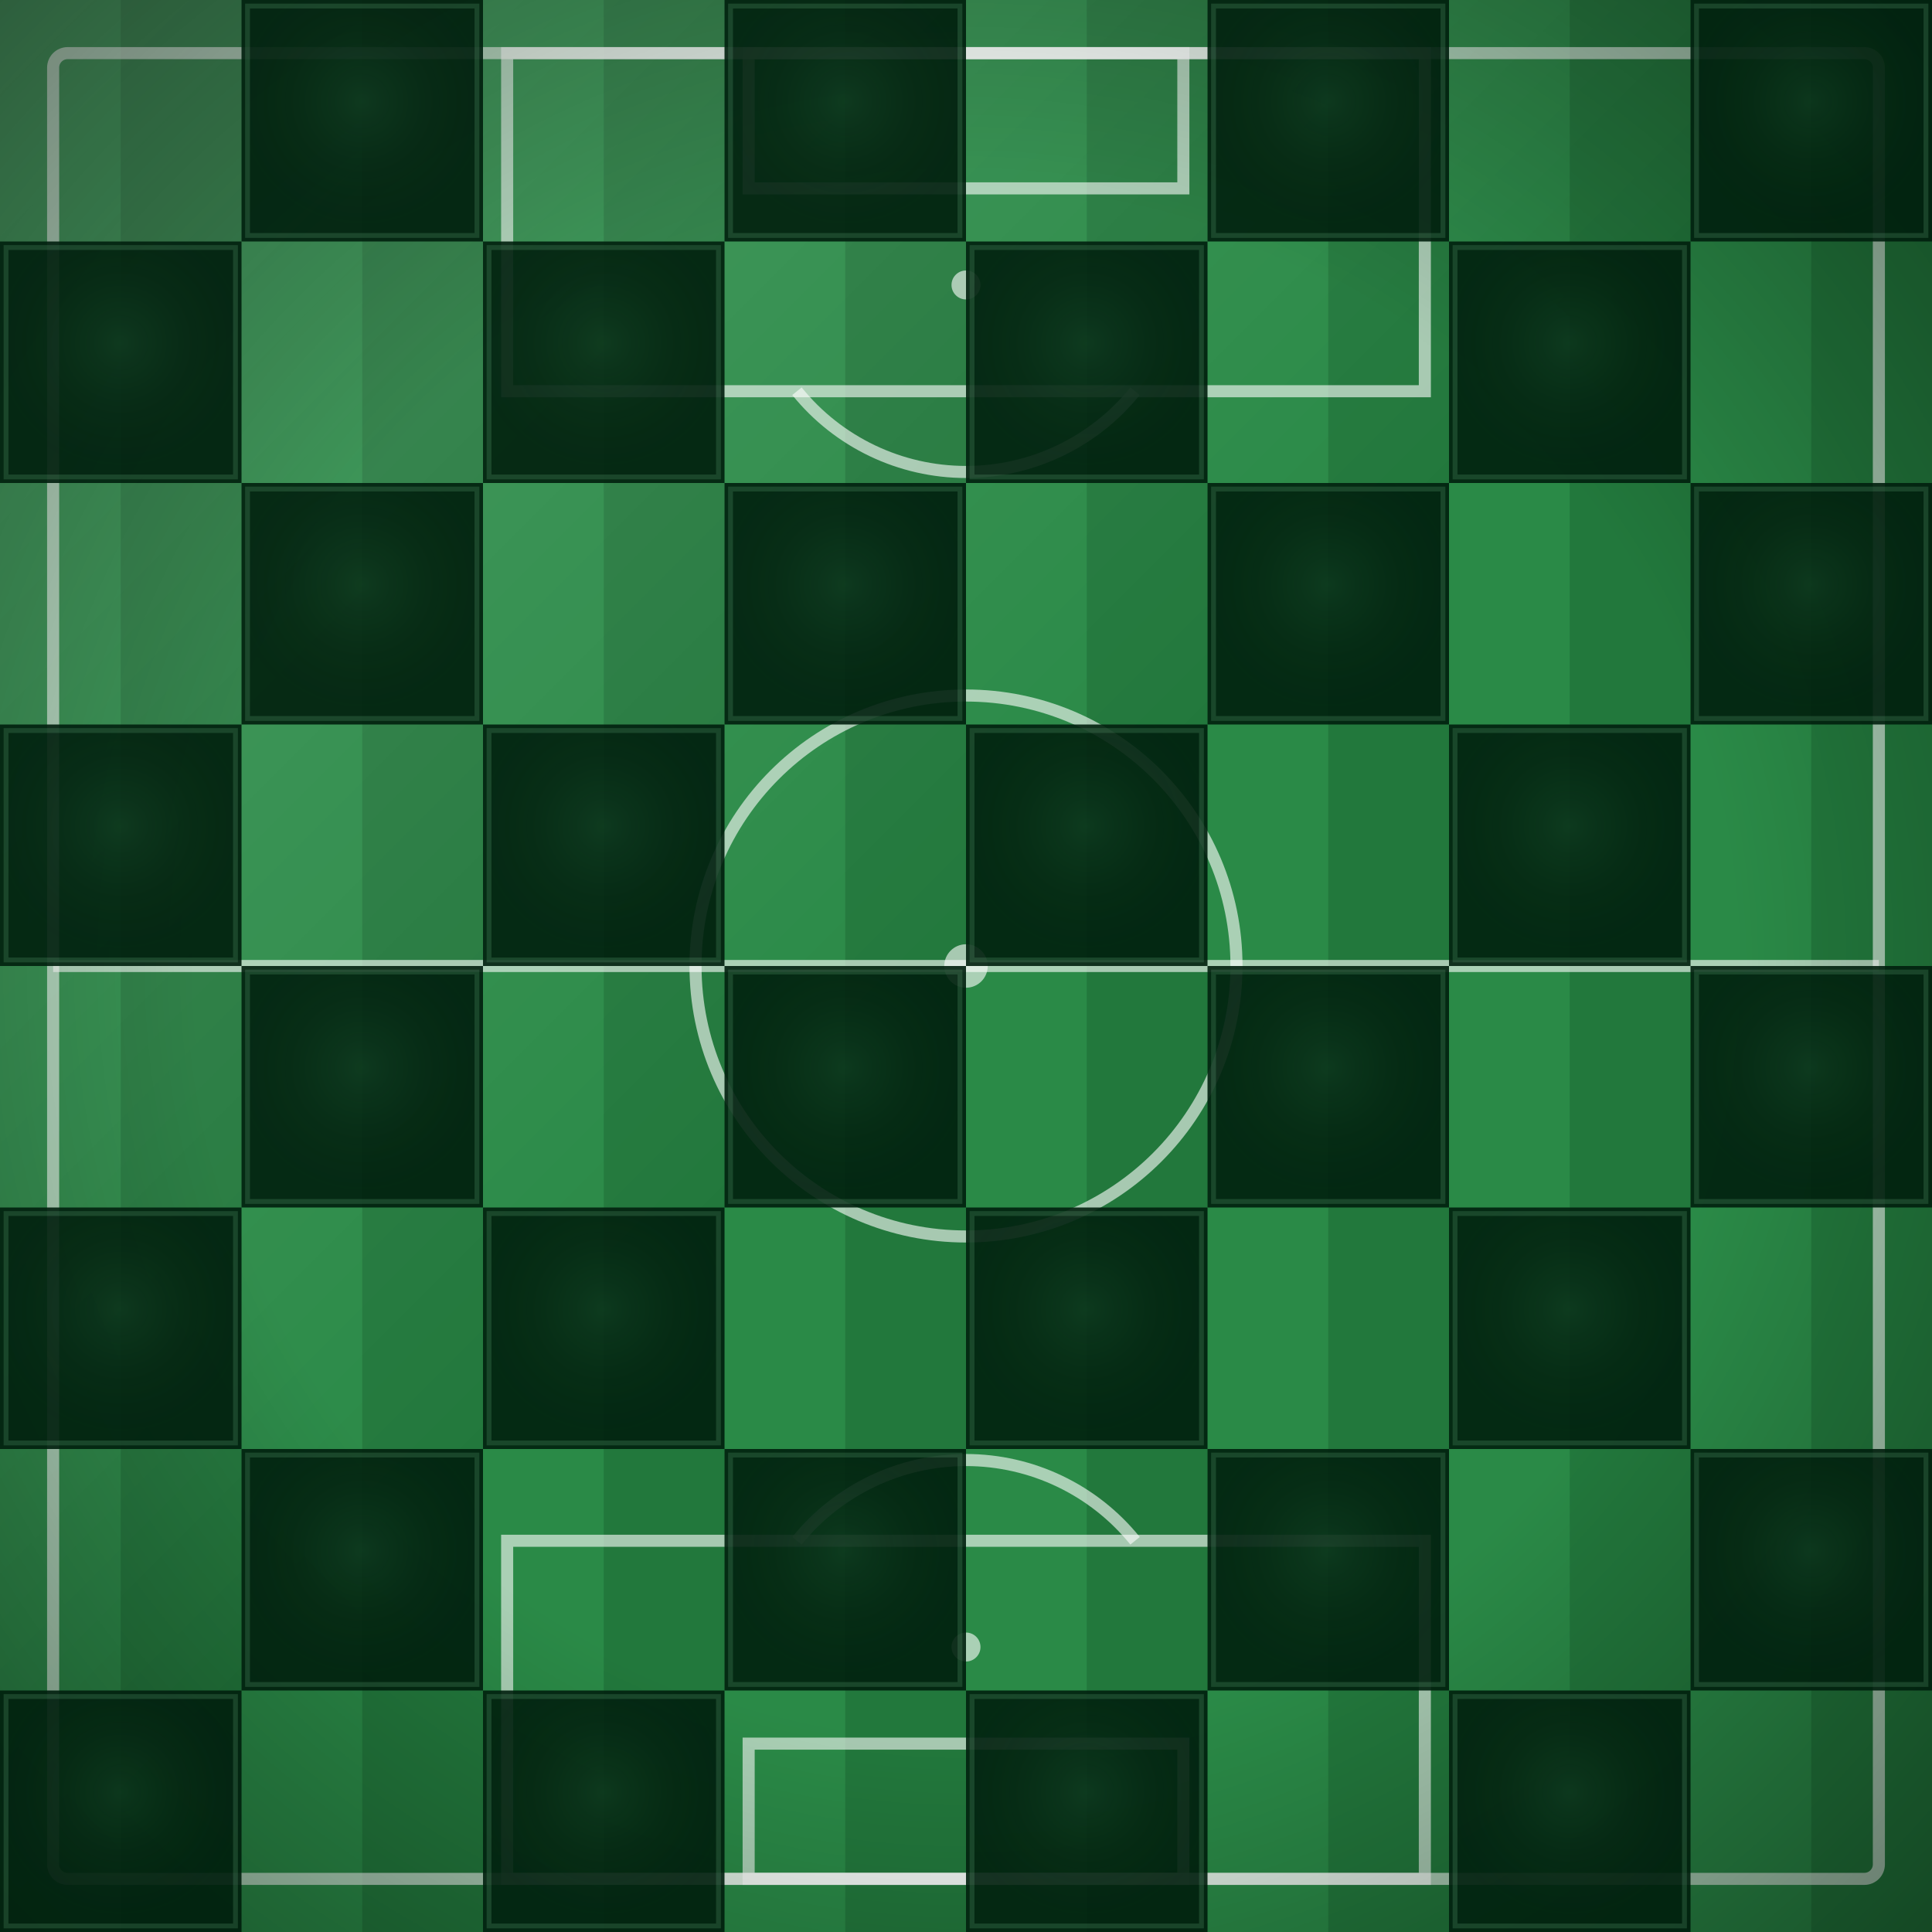
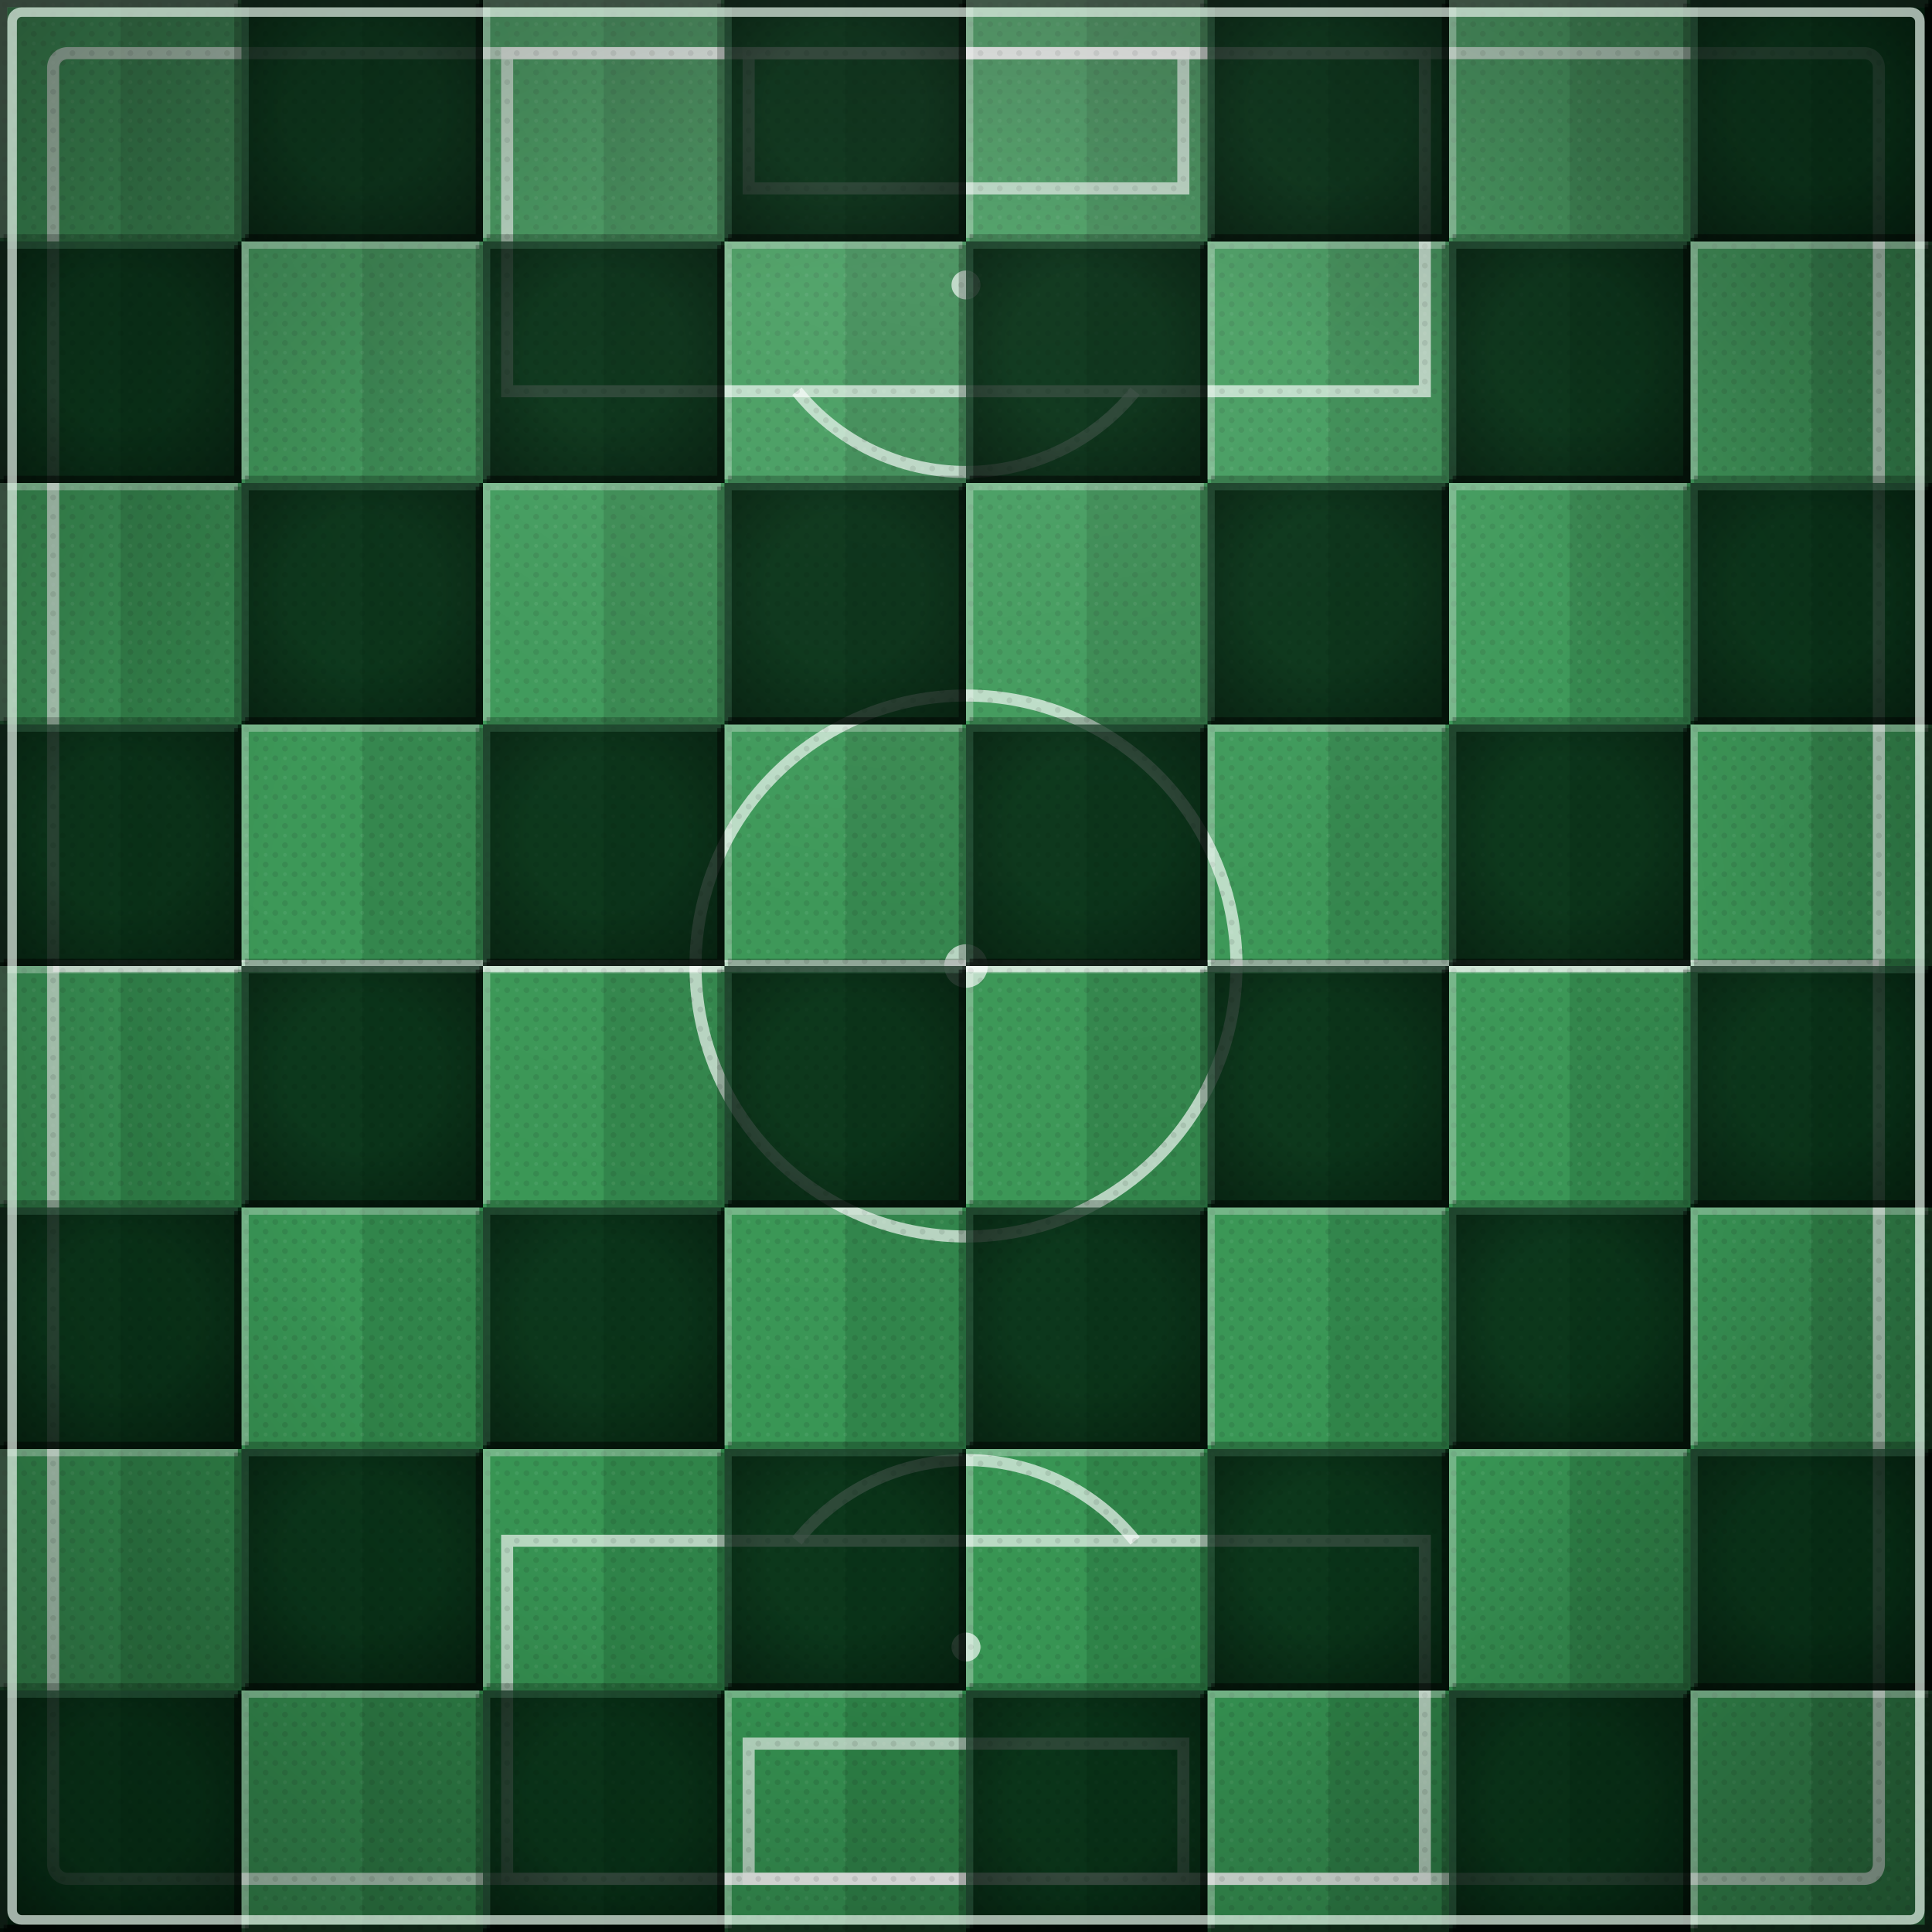
<svg xmlns="http://www.w3.org/2000/svg" viewBox="0 0 800 800">
-   <rect x="0" y="0" width="50.5" height="800" fill="#2A8A47" />
-   <rect x="50" y="0" width="50.5" height="800" fill="#22783C" />
-   <rect x="100" y="0" width="50.5" height="800" fill="#2A8A47" />
-   <rect x="150" y="0" width="50.5" height="800" fill="#22783C" />
-   <rect x="200" y="0" width="50.5" height="800" fill="#2A8A47" />
-   <rect x="250" y="0" width="50.5" height="800" fill="#22783C" />
-   <rect x="300" y="0" width="50.5" height="800" fill="#2A8A47" />
-   <rect x="350" y="0" width="50.5" height="800" fill="#22783C" />
-   <rect x="400" y="0" width="50.5" height="800" fill="#2A8A47" />
-   <rect x="450" y="0" width="50.5" height="800" fill="#22783C" />
-   <rect x="500" y="0" width="50.5" height="800" fill="#2A8A47" />
-   <rect x="550" y="0" width="50.5" height="800" fill="#22783C" />
-   <rect x="600" y="0" width="50.5" height="800" fill="#2A8A47" />
-   <rect x="650" y="0" width="50.5" height="800" fill="#22783C" />
-   <rect x="700" y="0" width="50.5" height="800" fill="#2A8A47" />
-   <rect x="750" y="0" width="50.5" height="800" fill="#22783C" />
-   <g fill="none" stroke="#FFFFFF" stroke-opacity="0.6" stroke-width="5">
+   <rect x="0" y="0" width="50.5" height="800" fill="#2C8F4A" />
+   <rect x="50" y="0" width="50.5" height="800" fill="#237C3E" />
+   <rect x="100" y="0" width="50.5" height="800" fill="#2C8F4A" />
+   <rect x="150" y="0" width="50.5" height="800" fill="#237C3E" />
+   <rect x="200" y="0" width="50.5" height="800" fill="#2C8F4A" />
+   <rect x="250" y="0" width="50.5" height="800" fill="#237C3E" />
+   <rect x="300" y="0" width="50.5" height="800" fill="#2C8F4A" />
+   <rect x="350" y="0" width="50.5" height="800" fill="#237C3E" />
+   <rect x="400" y="0" width="50.5" height="800" fill="#2C8F4A" />
+   <rect x="450" y="0" width="50.5" height="800" fill="#237C3E" />
+   <rect x="500" y="0" width="50.5" height="800" fill="#2C8F4A" />
+   <rect x="550" y="0" width="50.5" height="800" fill="#237C3E" />
+   <rect x="600" y="0" width="50.5" height="800" fill="#2C8F4A" />
+   <rect x="650" y="0" width="50.5" height="800" fill="#237C3E" />
+   <rect x="700" y="0" width="50.5" height="800" fill="#2C8F4A" />
+   <rect x="750" y="0" width="50.5" height="800" fill="#237C3E" />
+   <g fill="none" stroke="#FFFFFF" stroke-opacity="0.65" stroke-width="5">
    <rect x="22" y="22" width="756" height="756" rx="6" />
    <line x1="22" y1="400" x2="778" y2="400" />
    <circle cx="400" cy="400" r="112" />
    <rect x="210" y="22" width="380" height="140" />
    <rect x="310" y="22" width="180" height="56" />
    <rect x="210" y="638" width="380" height="140" />
    <rect x="310" y="722" width="180" height="56" />
    <path d="M330 162 A90 90 0 0 0 470 162" />
    <path d="M330 638 A90 90 0 0 1 470 638" />
  </g>
-   <g fill="#FFFFFF" fill-opacity="0.6">
+   <g fill="#FFFFFF" fill-opacity="0.65">
    <circle cx="400" cy="400" r="9" />
    <circle cx="400" cy="118" r="6" />
    <circle cx="400" cy="682" r="6" />
  </g>
  <defs>
+     <pattern id="malha" width="8" height="8" patternUnits="userSpaceOnUse">
+       <circle cx="2" cy="2" r="1.2" fill="#000" fill-opacity="0.1" />
+       <circle cx="6" cy="6" r="1.2" fill="#000" fill-opacity="0.1" />
+       <circle cx="6" cy="2" r=".8" fill="#fff" fill-opacity="0.06" />
+     </pattern>
+     <radialGradient id="refletor" cx=".5" cy="-.05" r=".95">
+       <stop offset="0" stop-color="#fff" stop-opacity=".22" />
+       <stop offset=".55" stop-color="#fff" stop-opacity=".04" />
+       <stop offset="1" stop-color="#fff" stop-opacity="0" />
+     </radialGradient>
    <radialGradient id="vin" cx=".5" cy=".5" r=".72">
-       <stop offset=".55" stop-color="#000" stop-opacity="0" />
-       <stop offset="1" stop-color="#000" stop-opacity="0.42" />
+       <stop offset=".5" stop-color="#000" stop-opacity="0" />
+       <stop offset="1" stop-color="#000" stop-opacity="0.5" />
    </radialGradient>
-     <linearGradient id="luz" x1="0" y1="0" x2="1" y2="1">
-       <stop offset="0" stop-color="#fff" stop-opacity=".16" />
-       <stop offset=".5" stop-color="#fff" stop-opacity="0" />
-     </linearGradient>
  </defs>
-   <rect width="800" height="800" fill="url(#luz)" />
+   <rect width="800" height="800" fill="url(#malha)" />
+   <rect width="800" height="800" fill="url(#refletor)" />
  <rect width="800" height="800" fill="url(#vin)" />
  <defs>
-     <radialGradient id="casaLuz" cx=".5" cy=".42" r=".6">
-       <stop offset="0" stop-color="rgba(120,255,160,.08)" />
-       <stop offset="1" stop-color="rgba(0,0,0,0)" />
+     <radialGradient id="poco" cx=".5" cy=".45" r=".7">
+       <stop offset=".45" stop-color="#000" stop-opacity="0" />
+       <stop offset="1" stop-color="#000" stop-opacity=".35" />
    </radialGradient>
  </defs>
-   <rect x="100" y="0" width="100" height="100" fill="rgba(0,32,14,.9)" />
-   <rect x="100" y="0" width="100" height="100" fill="url(#casaLuz)" />
-   <rect x="102.5" y="2.5" width="95" height="95" fill="none" stroke="rgba(160,255,190,.14)" stroke-width="2" />
-   <rect x="300" y="0" width="100" height="100" fill="rgba(0,32,14,.9)" />
-   <rect x="300" y="0" width="100" height="100" fill="url(#casaLuz)" />
-   <rect x="302.5" y="2.5" width="95" height="95" fill="none" stroke="rgba(160,255,190,.14)" stroke-width="2" />
-   <rect x="500" y="0" width="100" height="100" fill="rgba(0,32,14,.9)" />
-   <rect x="500" y="0" width="100" height="100" fill="url(#casaLuz)" />
-   <rect x="502.5" y="2.5" width="95" height="95" fill="none" stroke="rgba(160,255,190,.14)" stroke-width="2" />
-   <rect x="700" y="0" width="100" height="100" fill="rgba(0,32,14,.9)" />
-   <rect x="700" y="0" width="100" height="100" fill="url(#casaLuz)" />
-   <rect x="702.5" y="2.5" width="95" height="95" fill="none" stroke="rgba(160,255,190,.14)" stroke-width="2" />
-   <rect x="0" y="100" width="100" height="100" fill="rgba(0,32,14,.9)" />
-   <rect x="0" y="100" width="100" height="100" fill="url(#casaLuz)" />
-   <rect x="2.5" y="102.5" width="95" height="95" fill="none" stroke="rgba(160,255,190,.14)" stroke-width="2" />
-   <rect x="200" y="100" width="100" height="100" fill="rgba(0,32,14,.9)" />
-   <rect x="200" y="100" width="100" height="100" fill="url(#casaLuz)" />
-   <rect x="202.5" y="102.5" width="95" height="95" fill="none" stroke="rgba(160,255,190,.14)" stroke-width="2" />
-   <rect x="400" y="100" width="100" height="100" fill="rgba(0,32,14,.9)" />
-   <rect x="400" y="100" width="100" height="100" fill="url(#casaLuz)" />
-   <rect x="402.5" y="102.5" width="95" height="95" fill="none" stroke="rgba(160,255,190,.14)" stroke-width="2" />
-   <rect x="600" y="100" width="100" height="100" fill="rgba(0,32,14,.9)" />
-   <rect x="600" y="100" width="100" height="100" fill="url(#casaLuz)" />
-   <rect x="602.5" y="102.5" width="95" height="95" fill="none" stroke="rgba(160,255,190,.14)" stroke-width="2" />
-   <rect x="100" y="200" width="100" height="100" fill="rgba(0,32,14,.9)" />
-   <rect x="100" y="200" width="100" height="100" fill="url(#casaLuz)" />
-   <rect x="102.5" y="202.5" width="95" height="95" fill="none" stroke="rgba(160,255,190,.14)" stroke-width="2" />
-   <rect x="300" y="200" width="100" height="100" fill="rgba(0,32,14,.9)" />
-   <rect x="300" y="200" width="100" height="100" fill="url(#casaLuz)" />
-   <rect x="302.5" y="202.5" width="95" height="95" fill="none" stroke="rgba(160,255,190,.14)" stroke-width="2" />
-   <rect x="500" y="200" width="100" height="100" fill="rgba(0,32,14,.9)" />
-   <rect x="500" y="200" width="100" height="100" fill="url(#casaLuz)" />
-   <rect x="502.5" y="202.5" width="95" height="95" fill="none" stroke="rgba(160,255,190,.14)" stroke-width="2" />
-   <rect x="700" y="200" width="100" height="100" fill="rgba(0,32,14,.9)" />
-   <rect x="700" y="200" width="100" height="100" fill="url(#casaLuz)" />
-   <rect x="702.5" y="202.5" width="95" height="95" fill="none" stroke="rgba(160,255,190,.14)" stroke-width="2" />
-   <rect x="0" y="300" width="100" height="100" fill="rgba(0,32,14,.9)" />
-   <rect x="0" y="300" width="100" height="100" fill="url(#casaLuz)" />
-   <rect x="2.5" y="302.5" width="95" height="95" fill="none" stroke="rgba(160,255,190,.14)" stroke-width="2" />
-   <rect x="200" y="300" width="100" height="100" fill="rgba(0,32,14,.9)" />
-   <rect x="200" y="300" width="100" height="100" fill="url(#casaLuz)" />
-   <rect x="202.5" y="302.5" width="95" height="95" fill="none" stroke="rgba(160,255,190,.14)" stroke-width="2" />
-   <rect x="400" y="300" width="100" height="100" fill="rgba(0,32,14,.9)" />
-   <rect x="400" y="300" width="100" height="100" fill="url(#casaLuz)" />
-   <rect x="402.5" y="302.5" width="95" height="95" fill="none" stroke="rgba(160,255,190,.14)" stroke-width="2" />
-   <rect x="600" y="300" width="100" height="100" fill="rgba(0,32,14,.9)" />
-   <rect x="600" y="300" width="100" height="100" fill="url(#casaLuz)" />
-   <rect x="602.5" y="302.5" width="95" height="95" fill="none" stroke="rgba(160,255,190,.14)" stroke-width="2" />
-   <rect x="100" y="400" width="100" height="100" fill="rgba(0,32,14,.9)" />
-   <rect x="100" y="400" width="100" height="100" fill="url(#casaLuz)" />
-   <rect x="102.5" y="402.5" width="95" height="95" fill="none" stroke="rgba(160,255,190,.14)" stroke-width="2" />
-   <rect x="300" y="400" width="100" height="100" fill="rgba(0,32,14,.9)" />
-   <rect x="300" y="400" width="100" height="100" fill="url(#casaLuz)" />
-   <rect x="302.5" y="402.5" width="95" height="95" fill="none" stroke="rgba(160,255,190,.14)" stroke-width="2" />
-   <rect x="500" y="400" width="100" height="100" fill="rgba(0,32,14,.9)" />
-   <rect x="500" y="400" width="100" height="100" fill="url(#casaLuz)" />
-   <rect x="502.5" y="402.5" width="95" height="95" fill="none" stroke="rgba(160,255,190,.14)" stroke-width="2" />
-   <rect x="700" y="400" width="100" height="100" fill="rgba(0,32,14,.9)" />
-   <rect x="700" y="400" width="100" height="100" fill="url(#casaLuz)" />
-   <rect x="702.5" y="402.5" width="95" height="95" fill="none" stroke="rgba(160,255,190,.14)" stroke-width="2" />
-   <rect x="0" y="500" width="100" height="100" fill="rgba(0,32,14,.9)" />
-   <rect x="0" y="500" width="100" height="100" fill="url(#casaLuz)" />
-   <rect x="2.5" y="502.5" width="95" height="95" fill="none" stroke="rgba(160,255,190,.14)" stroke-width="2" />
-   <rect x="200" y="500" width="100" height="100" fill="rgba(0,32,14,.9)" />
-   <rect x="200" y="500" width="100" height="100" fill="url(#casaLuz)" />
-   <rect x="202.5" y="502.5" width="95" height="95" fill="none" stroke="rgba(160,255,190,.14)" stroke-width="2" />
-   <rect x="400" y="500" width="100" height="100" fill="rgba(0,32,14,.9)" />
-   <rect x="400" y="500" width="100" height="100" fill="url(#casaLuz)" />
-   <rect x="402.5" y="502.5" width="95" height="95" fill="none" stroke="rgba(160,255,190,.14)" stroke-width="2" />
-   <rect x="600" y="500" width="100" height="100" fill="rgba(0,32,14,.9)" />
-   <rect x="600" y="500" width="100" height="100" fill="url(#casaLuz)" />
-   <rect x="602.5" y="502.5" width="95" height="95" fill="none" stroke="rgba(160,255,190,.14)" stroke-width="2" />
-   <rect x="100" y="600" width="100" height="100" fill="rgba(0,32,14,.9)" />
-   <rect x="100" y="600" width="100" height="100" fill="url(#casaLuz)" />
-   <rect x="102.5" y="602.5" width="95" height="95" fill="none" stroke="rgba(160,255,190,.14)" stroke-width="2" />
-   <rect x="300" y="600" width="100" height="100" fill="rgba(0,32,14,.9)" />
-   <rect x="300" y="600" width="100" height="100" fill="url(#casaLuz)" />
-   <rect x="302.5" y="602.5" width="95" height="95" fill="none" stroke="rgba(160,255,190,.14)" stroke-width="2" />
-   <rect x="500" y="600" width="100" height="100" fill="rgba(0,32,14,.9)" />
-   <rect x="500" y="600" width="100" height="100" fill="url(#casaLuz)" />
-   <rect x="502.5" y="602.5" width="95" height="95" fill="none" stroke="rgba(160,255,190,.14)" stroke-width="2" />
-   <rect x="700" y="600" width="100" height="100" fill="rgba(0,32,14,.9)" />
-   <rect x="700" y="600" width="100" height="100" fill="url(#casaLuz)" />
-   <rect x="702.5" y="602.5" width="95" height="95" fill="none" stroke="rgba(160,255,190,.14)" stroke-width="2" />
-   <rect x="0" y="700" width="100" height="100" fill="rgba(0,32,14,.9)" />
-   <rect x="0" y="700" width="100" height="100" fill="url(#casaLuz)" />
-   <rect x="2.5" y="702.5" width="95" height="95" fill="none" stroke="rgba(160,255,190,.14)" stroke-width="2" />
-   <rect x="200" y="700" width="100" height="100" fill="rgba(0,32,14,.9)" />
-   <rect x="200" y="700" width="100" height="100" fill="url(#casaLuz)" />
-   <rect x="202.5" y="702.5" width="95" height="95" fill="none" stroke="rgba(160,255,190,.14)" stroke-width="2" />
-   <rect x="400" y="700" width="100" height="100" fill="rgba(0,32,14,.9)" />
-   <rect x="400" y="700" width="100" height="100" fill="url(#casaLuz)" />
-   <rect x="402.5" y="702.5" width="95" height="95" fill="none" stroke="rgba(160,255,190,.14)" stroke-width="2" />
-   <rect x="600" y="700" width="100" height="100" fill="rgba(0,32,14,.9)" />
-   <rect x="600" y="700" width="100" height="100" fill="url(#casaLuz)" />
-   <rect x="602.5" y="702.5" width="95" height="95" fill="none" stroke="rgba(160,255,190,.14)" stroke-width="2" />
+   <rect x="0" y="0" width="100" height="100" fill="rgba(255,255,255,.05)" />
+   <path d="M1.5 98.5V1.5H98.5" fill="none" stroke="rgba(255,255,255,.3)" stroke-width="3" />
+   <path d="M1.5 98.5H98.5V1.5" fill="none" stroke="rgba(0,0,0,0.22)" stroke-width="3" />
+   <rect x="100" y="0" width="100" height="100" fill="rgba(0,26,11,.75)" />
+   <rect x="100" y="0" width="100" height="100" fill="url(#poco)" />
+   <path d="M101.5 98.5V1.5H198.5" fill="none" stroke="rgba(170,255,200,.14)" stroke-width="3" />
+   <path d="M101.5 98.5H198.5V1.5" fill="none" stroke="rgba(0,0,0,0.45)" stroke-width="3" />
+   <rect x="200" y="0" width="100" height="100" fill="rgba(255,255,255,.05)" />
+   <path d="M201.5 98.5V1.5H298.5" fill="none" stroke="rgba(255,255,255,.3)" stroke-width="3" />
+   <path d="M201.5 98.5H298.5V1.5" fill="none" stroke="rgba(0,0,0,0.22)" stroke-width="3" />
+   <rect x="300" y="0" width="100" height="100" fill="rgba(0,26,11,.75)" />
+   <rect x="300" y="0" width="100" height="100" fill="url(#poco)" />
+   <path d="M301.5 98.5V1.5H398.5" fill="none" stroke="rgba(170,255,200,.14)" stroke-width="3" />
+   <path d="M301.5 98.5H398.5V1.5" fill="none" stroke="rgba(0,0,0,0.45)" stroke-width="3" />
+   <rect x="400" y="0" width="100" height="100" fill="rgba(255,255,255,.05)" />
+   <path d="M401.5 98.5V1.5H498.5" fill="none" stroke="rgba(255,255,255,.3)" stroke-width="3" />
+   <path d="M401.5 98.5H498.5V1.5" fill="none" stroke="rgba(0,0,0,0.22)" stroke-width="3" />
+   <rect x="500" y="0" width="100" height="100" fill="rgba(0,26,11,.75)" />
+   <rect x="500" y="0" width="100" height="100" fill="url(#poco)" />
+   <path d="M501.5 98.5V1.5H598.5" fill="none" stroke="rgba(170,255,200,.14)" stroke-width="3" />
+   <path d="M501.5 98.5H598.5V1.5" fill="none" stroke="rgba(0,0,0,0.45)" stroke-width="3" />
+   <rect x="600" y="0" width="100" height="100" fill="rgba(255,255,255,.05)" />
+   <path d="M601.5 98.5V1.5H698.5" fill="none" stroke="rgba(255,255,255,.3)" stroke-width="3" />
+   <path d="M601.5 98.5H698.5V1.5" fill="none" stroke="rgba(0,0,0,0.22)" stroke-width="3" />
+   <rect x="700" y="0" width="100" height="100" fill="rgba(0,26,11,.75)" />
+   <rect x="700" y="0" width="100" height="100" fill="url(#poco)" />
+   <path d="M701.5 98.5V1.5H798.5" fill="none" stroke="rgba(170,255,200,.14)" stroke-width="3" />
+   <path d="M701.5 98.5H798.5V1.5" fill="none" stroke="rgba(0,0,0,0.45)" stroke-width="3" />
+   <rect x="0" y="100" width="100" height="100" fill="rgba(0,26,11,.75)" />
+   <rect x="0" y="100" width="100" height="100" fill="url(#poco)" />
+   <path d="M1.5 198.5V101.5H98.5" fill="none" stroke="rgba(170,255,200,.14)" stroke-width="3" />
+   <path d="M1.5 198.5H98.5V101.5" fill="none" stroke="rgba(0,0,0,0.45)" stroke-width="3" />
+   <rect x="100" y="100" width="100" height="100" fill="rgba(255,255,255,.05)" />
+   <path d="M101.5 198.5V101.5H198.5" fill="none" stroke="rgba(255,255,255,.3)" stroke-width="3" />
+   <path d="M101.5 198.5H198.5V101.5" fill="none" stroke="rgba(0,0,0,0.22)" stroke-width="3" />
+   <rect x="200" y="100" width="100" height="100" fill="rgba(0,26,11,.75)" />
+   <rect x="200" y="100" width="100" height="100" fill="url(#poco)" />
+   <path d="M201.5 198.5V101.5H298.5" fill="none" stroke="rgba(170,255,200,.14)" stroke-width="3" />
+   <path d="M201.5 198.5H298.5V101.5" fill="none" stroke="rgba(0,0,0,0.45)" stroke-width="3" />
+   <rect x="300" y="100" width="100" height="100" fill="rgba(255,255,255,.05)" />
+   <path d="M301.5 198.5V101.5H398.5" fill="none" stroke="rgba(255,255,255,.3)" stroke-width="3" />
+   <path d="M301.5 198.5H398.5V101.5" fill="none" stroke="rgba(0,0,0,0.22)" stroke-width="3" />
+   <rect x="400" y="100" width="100" height="100" fill="rgba(0,26,11,.75)" />
+   <rect x="400" y="100" width="100" height="100" fill="url(#poco)" />
+   <path d="M401.5 198.5V101.5H498.5" fill="none" stroke="rgba(170,255,200,.14)" stroke-width="3" />
+   <path d="M401.5 198.5H498.5V101.5" fill="none" stroke="rgba(0,0,0,0.45)" stroke-width="3" />
+   <rect x="500" y="100" width="100" height="100" fill="rgba(255,255,255,.05)" />
+   <path d="M501.5 198.5V101.5H598.5" fill="none" stroke="rgba(255,255,255,.3)" stroke-width="3" />
+   <path d="M501.5 198.5H598.5V101.5" fill="none" stroke="rgba(0,0,0,0.22)" stroke-width="3" />
+   <rect x="600" y="100" width="100" height="100" fill="rgba(0,26,11,.75)" />
+   <rect x="600" y="100" width="100" height="100" fill="url(#poco)" />
+   <path d="M601.5 198.5V101.5H698.5" fill="none" stroke="rgba(170,255,200,.14)" stroke-width="3" />
+   <path d="M601.5 198.5H698.5V101.5" fill="none" stroke="rgba(0,0,0,0.45)" stroke-width="3" />
+   <rect x="700" y="100" width="100" height="100" fill="rgba(255,255,255,.05)" />
+   <path d="M701.5 198.5V101.5H798.5" fill="none" stroke="rgba(255,255,255,.3)" stroke-width="3" />
+   <path d="M701.5 198.5H798.5V101.5" fill="none" stroke="rgba(0,0,0,0.22)" stroke-width="3" />
+   <rect x="0" y="200" width="100" height="100" fill="rgba(255,255,255,.05)" />
+   <path d="M1.5 298.5V201.5H98.5" fill="none" stroke="rgba(255,255,255,.3)" stroke-width="3" />
+   <path d="M1.5 298.5H98.5V201.5" fill="none" stroke="rgba(0,0,0,0.22)" stroke-width="3" />
+   <rect x="100" y="200" width="100" height="100" fill="rgba(0,26,11,.75)" />
+   <rect x="100" y="200" width="100" height="100" fill="url(#poco)" />
+   <path d="M101.5 298.5V201.5H198.5" fill="none" stroke="rgba(170,255,200,.14)" stroke-width="3" />
+   <path d="M101.5 298.5H198.5V201.5" fill="none" stroke="rgba(0,0,0,0.45)" stroke-width="3" />
+   <rect x="200" y="200" width="100" height="100" fill="rgba(255,255,255,.05)" />
+   <path d="M201.5 298.5V201.5H298.5" fill="none" stroke="rgba(255,255,255,.3)" stroke-width="3" />
+   <path d="M201.5 298.5H298.5V201.5" fill="none" stroke="rgba(0,0,0,0.22)" stroke-width="3" />
+   <rect x="300" y="200" width="100" height="100" fill="rgba(0,26,11,.75)" />
+   <rect x="300" y="200" width="100" height="100" fill="url(#poco)" />
+   <path d="M301.5 298.5V201.5H398.5" fill="none" stroke="rgba(170,255,200,.14)" stroke-width="3" />
+   <path d="M301.5 298.5H398.5V201.5" fill="none" stroke="rgba(0,0,0,0.45)" stroke-width="3" />
+   <rect x="400" y="200" width="100" height="100" fill="rgba(255,255,255,.05)" />
+   <path d="M401.5 298.5V201.5H498.5" fill="none" stroke="rgba(255,255,255,.3)" stroke-width="3" />
+   <path d="M401.5 298.5H498.5V201.5" fill="none" stroke="rgba(0,0,0,0.22)" stroke-width="3" />
+   <rect x="500" y="200" width="100" height="100" fill="rgba(0,26,11,.75)" />
+   <rect x="500" y="200" width="100" height="100" fill="url(#poco)" />
+   <path d="M501.5 298.5V201.5H598.5" fill="none" stroke="rgba(170,255,200,.14)" stroke-width="3" />
+   <path d="M501.5 298.5H598.5V201.5" fill="none" stroke="rgba(0,0,0,0.45)" stroke-width="3" />
+   <rect x="600" y="200" width="100" height="100" fill="rgba(255,255,255,.05)" />
+   <path d="M601.5 298.5V201.5H698.5" fill="none" stroke="rgba(255,255,255,.3)" stroke-width="3" />
+   <path d="M601.5 298.5H698.5V201.5" fill="none" stroke="rgba(0,0,0,0.22)" stroke-width="3" />
+   <rect x="700" y="200" width="100" height="100" fill="rgba(0,26,11,.75)" />
+   <rect x="700" y="200" width="100" height="100" fill="url(#poco)" />
+   <path d="M701.5 298.5V201.5H798.5" fill="none" stroke="rgba(170,255,200,.14)" stroke-width="3" />
+   <path d="M701.5 298.5H798.5V201.5" fill="none" stroke="rgba(0,0,0,0.45)" stroke-width="3" />
+   <rect x="0" y="300" width="100" height="100" fill="rgba(0,26,11,.75)" />
+   <rect x="0" y="300" width="100" height="100" fill="url(#poco)" />
+   <path d="M1.5 398.5V301.5H98.5" fill="none" stroke="rgba(170,255,200,.14)" stroke-width="3" />
+   <path d="M1.5 398.5H98.5V301.5" fill="none" stroke="rgba(0,0,0,0.45)" stroke-width="3" />
+   <rect x="100" y="300" width="100" height="100" fill="rgba(255,255,255,.05)" />
+   <path d="M101.5 398.5V301.5H198.5" fill="none" stroke="rgba(255,255,255,.3)" stroke-width="3" />
+   <path d="M101.5 398.5H198.5V301.5" fill="none" stroke="rgba(0,0,0,0.22)" stroke-width="3" />
+   <rect x="200" y="300" width="100" height="100" fill="rgba(0,26,11,.75)" />
+   <rect x="200" y="300" width="100" height="100" fill="url(#poco)" />
+   <path d="M201.5 398.5V301.5H298.5" fill="none" stroke="rgba(170,255,200,.14)" stroke-width="3" />
+   <path d="M201.5 398.5H298.5V301.5" fill="none" stroke="rgba(0,0,0,0.45)" stroke-width="3" />
+   <rect x="300" y="300" width="100" height="100" fill="rgba(255,255,255,.05)" />
+   <path d="M301.5 398.5V301.5H398.5" fill="none" stroke="rgba(255,255,255,.3)" stroke-width="3" />
+   <path d="M301.5 398.5H398.5V301.5" fill="none" stroke="rgba(0,0,0,0.22)" stroke-width="3" />
+   <rect x="400" y="300" width="100" height="100" fill="rgba(0,26,11,.75)" />
+   <rect x="400" y="300" width="100" height="100" fill="url(#poco)" />
+   <path d="M401.5 398.5V301.5H498.5" fill="none" stroke="rgba(170,255,200,.14)" stroke-width="3" />
+   <path d="M401.5 398.5H498.5V301.5" fill="none" stroke="rgba(0,0,0,0.45)" stroke-width="3" />
+   <rect x="500" y="300" width="100" height="100" fill="rgba(255,255,255,.05)" />
+   <path d="M501.5 398.5V301.5H598.5" fill="none" stroke="rgba(255,255,255,.3)" stroke-width="3" />
+   <path d="M501.5 398.5H598.5V301.5" fill="none" stroke="rgba(0,0,0,0.22)" stroke-width="3" />
+   <rect x="600" y="300" width="100" height="100" fill="rgba(0,26,11,.75)" />
+   <rect x="600" y="300" width="100" height="100" fill="url(#poco)" />
+   <path d="M601.5 398.5V301.5H698.5" fill="none" stroke="rgba(170,255,200,.14)" stroke-width="3" />
+   <path d="M601.5 398.5H698.5V301.5" fill="none" stroke="rgba(0,0,0,0.45)" stroke-width="3" />
+   <rect x="700" y="300" width="100" height="100" fill="rgba(255,255,255,.05)" />
+   <path d="M701.5 398.5V301.5H798.5" fill="none" stroke="rgba(255,255,255,.3)" stroke-width="3" />
+   <path d="M701.5 398.5H798.5V301.5" fill="none" stroke="rgba(0,0,0,0.22)" stroke-width="3" />
+   <rect x="0" y="400" width="100" height="100" fill="rgba(255,255,255,.05)" />
+   <path d="M1.5 498.5V401.5H98.5" fill="none" stroke="rgba(255,255,255,.3)" stroke-width="3" />
+   <path d="M1.5 498.5H98.5V401.5" fill="none" stroke="rgba(0,0,0,0.22)" stroke-width="3" />
+   <rect x="100" y="400" width="100" height="100" fill="rgba(0,26,11,.75)" />
+   <rect x="100" y="400" width="100" height="100" fill="url(#poco)" />
+   <path d="M101.5 498.5V401.5H198.5" fill="none" stroke="rgba(170,255,200,.14)" stroke-width="3" />
+   <path d="M101.5 498.5H198.5V401.5" fill="none" stroke="rgba(0,0,0,0.45)" stroke-width="3" />
+   <rect x="200" y="400" width="100" height="100" fill="rgba(255,255,255,.05)" />
+   <path d="M201.5 498.5V401.5H298.5" fill="none" stroke="rgba(255,255,255,.3)" stroke-width="3" />
+   <path d="M201.5 498.5H298.5V401.5" fill="none" stroke="rgba(0,0,0,0.22)" stroke-width="3" />
+   <rect x="300" y="400" width="100" height="100" fill="rgba(0,26,11,.75)" />
+   <rect x="300" y="400" width="100" height="100" fill="url(#poco)" />
+   <path d="M301.5 498.5V401.5H398.5" fill="none" stroke="rgba(170,255,200,.14)" stroke-width="3" />
+   <path d="M301.5 498.5H398.5V401.5" fill="none" stroke="rgba(0,0,0,0.45)" stroke-width="3" />
+   <rect x="400" y="400" width="100" height="100" fill="rgba(255,255,255,.05)" />
+   <path d="M401.5 498.5V401.5H498.5" fill="none" stroke="rgba(255,255,255,.3)" stroke-width="3" />
+   <path d="M401.5 498.5H498.5V401.5" fill="none" stroke="rgba(0,0,0,0.22)" stroke-width="3" />
+   <rect x="500" y="400" width="100" height="100" fill="rgba(0,26,11,.75)" />
+   <rect x="500" y="400" width="100" height="100" fill="url(#poco)" />
+   <path d="M501.5 498.5V401.5H598.5" fill="none" stroke="rgba(170,255,200,.14)" stroke-width="3" />
+   <path d="M501.5 498.5H598.5V401.5" fill="none" stroke="rgba(0,0,0,0.45)" stroke-width="3" />
+   <rect x="600" y="400" width="100" height="100" fill="rgba(255,255,255,.05)" />
+   <path d="M601.5 498.5V401.5H698.5" fill="none" stroke="rgba(255,255,255,.3)" stroke-width="3" />
+   <path d="M601.5 498.5H698.5V401.5" fill="none" stroke="rgba(0,0,0,0.22)" stroke-width="3" />
+   <rect x="700" y="400" width="100" height="100" fill="rgba(0,26,11,.75)" />
+   <rect x="700" y="400" width="100" height="100" fill="url(#poco)" />
+   <path d="M701.5 498.5V401.5H798.5" fill="none" stroke="rgba(170,255,200,.14)" stroke-width="3" />
+   <path d="M701.5 498.5H798.5V401.5" fill="none" stroke="rgba(0,0,0,0.45)" stroke-width="3" />
+   <rect x="0" y="500" width="100" height="100" fill="rgba(0,26,11,.75)" />
+   <rect x="0" y="500" width="100" height="100" fill="url(#poco)" />
+   <path d="M1.5 598.5V501.5H98.5" fill="none" stroke="rgba(170,255,200,.14)" stroke-width="3" />
+   <path d="M1.5 598.5H98.5V501.5" fill="none" stroke="rgba(0,0,0,0.45)" stroke-width="3" />
+   <rect x="100" y="500" width="100" height="100" fill="rgba(255,255,255,.05)" />
+   <path d="M101.5 598.5V501.5H198.5" fill="none" stroke="rgba(255,255,255,.3)" stroke-width="3" />
+   <path d="M101.5 598.5H198.5V501.5" fill="none" stroke="rgba(0,0,0,0.22)" stroke-width="3" />
+   <rect x="200" y="500" width="100" height="100" fill="rgba(0,26,11,.75)" />
+   <rect x="200" y="500" width="100" height="100" fill="url(#poco)" />
+   <path d="M201.5 598.5V501.5H298.5" fill="none" stroke="rgba(170,255,200,.14)" stroke-width="3" />
+   <path d="M201.5 598.5H298.5V501.5" fill="none" stroke="rgba(0,0,0,0.45)" stroke-width="3" />
+   <rect x="300" y="500" width="100" height="100" fill="rgba(255,255,255,.05)" />
+   <path d="M301.5 598.5V501.5H398.5" fill="none" stroke="rgba(255,255,255,.3)" stroke-width="3" />
+   <path d="M301.5 598.5H398.5V501.5" fill="none" stroke="rgba(0,0,0,0.22)" stroke-width="3" />
+   <rect x="400" y="500" width="100" height="100" fill="rgba(0,26,11,.75)" />
+   <rect x="400" y="500" width="100" height="100" fill="url(#poco)" />
+   <path d="M401.5 598.5V501.5H498.5" fill="none" stroke="rgba(170,255,200,.14)" stroke-width="3" />
+   <path d="M401.5 598.5H498.5V501.5" fill="none" stroke="rgba(0,0,0,0.45)" stroke-width="3" />
+   <rect x="500" y="500" width="100" height="100" fill="rgba(255,255,255,.05)" />
+   <path d="M501.5 598.5V501.5H598.5" fill="none" stroke="rgba(255,255,255,.3)" stroke-width="3" />
+   <path d="M501.5 598.5H598.5V501.5" fill="none" stroke="rgba(0,0,0,0.22)" stroke-width="3" />
+   <rect x="600" y="500" width="100" height="100" fill="rgba(0,26,11,.75)" />
+   <rect x="600" y="500" width="100" height="100" fill="url(#poco)" />
+   <path d="M601.5 598.5V501.5H698.5" fill="none" stroke="rgba(170,255,200,.14)" stroke-width="3" />
+   <path d="M601.5 598.5H698.5V501.5" fill="none" stroke="rgba(0,0,0,0.45)" stroke-width="3" />
+   <rect x="700" y="500" width="100" height="100" fill="rgba(255,255,255,.05)" />
+   <path d="M701.5 598.5V501.5H798.5" fill="none" stroke="rgba(255,255,255,.3)" stroke-width="3" />
+   <path d="M701.5 598.5H798.5V501.5" fill="none" stroke="rgba(0,0,0,0.22)" stroke-width="3" />
+   <rect x="0" y="600" width="100" height="100" fill="rgba(255,255,255,.05)" />
+   <path d="M1.5 698.5V601.5H98.5" fill="none" stroke="rgba(255,255,255,.3)" stroke-width="3" />
+   <path d="M1.5 698.5H98.5V601.5" fill="none" stroke="rgba(0,0,0,0.22)" stroke-width="3" />
+   <rect x="100" y="600" width="100" height="100" fill="rgba(0,26,11,.75)" />
+   <rect x="100" y="600" width="100" height="100" fill="url(#poco)" />
+   <path d="M101.5 698.5V601.5H198.5" fill="none" stroke="rgba(170,255,200,.14)" stroke-width="3" />
+   <path d="M101.5 698.5H198.5V601.5" fill="none" stroke="rgba(0,0,0,0.45)" stroke-width="3" />
+   <rect x="200" y="600" width="100" height="100" fill="rgba(255,255,255,.05)" />
+   <path d="M201.5 698.5V601.5H298.5" fill="none" stroke="rgba(255,255,255,.3)" stroke-width="3" />
+   <path d="M201.5 698.5H298.5V601.5" fill="none" stroke="rgba(0,0,0,0.22)" stroke-width="3" />
+   <rect x="300" y="600" width="100" height="100" fill="rgba(0,26,11,.75)" />
+   <rect x="300" y="600" width="100" height="100" fill="url(#poco)" />
+   <path d="M301.5 698.5V601.5H398.5" fill="none" stroke="rgba(170,255,200,.14)" stroke-width="3" />
+   <path d="M301.5 698.5H398.5V601.5" fill="none" stroke="rgba(0,0,0,0.45)" stroke-width="3" />
+   <rect x="400" y="600" width="100" height="100" fill="rgba(255,255,255,.05)" />
+   <path d="M401.5 698.5V601.5H498.5" fill="none" stroke="rgba(255,255,255,.3)" stroke-width="3" />
+   <path d="M401.5 698.5H498.5V601.5" fill="none" stroke="rgba(0,0,0,0.22)" stroke-width="3" />
+   <rect x="500" y="600" width="100" height="100" fill="rgba(0,26,11,.75)" />
+   <rect x="500" y="600" width="100" height="100" fill="url(#poco)" />
+   <path d="M501.5 698.5V601.5H598.5" fill="none" stroke="rgba(170,255,200,.14)" stroke-width="3" />
+   <path d="M501.5 698.5H598.5V601.5" fill="none" stroke="rgba(0,0,0,0.45)" stroke-width="3" />
+   <rect x="600" y="600" width="100" height="100" fill="rgba(255,255,255,.05)" />
+   <path d="M601.5 698.5V601.5H698.5" fill="none" stroke="rgba(255,255,255,.3)" stroke-width="3" />
+   <path d="M601.5 698.5H698.5V601.5" fill="none" stroke="rgba(0,0,0,0.22)" stroke-width="3" />
+   <rect x="700" y="600" width="100" height="100" fill="rgba(0,26,11,.75)" />
+   <rect x="700" y="600" width="100" height="100" fill="url(#poco)" />
+   <path d="M701.5 698.5V601.5H798.5" fill="none" stroke="rgba(170,255,200,.14)" stroke-width="3" />
+   <path d="M701.5 698.5H798.5V601.5" fill="none" stroke="rgba(0,0,0,0.45)" stroke-width="3" />
+   <rect x="0" y="700" width="100" height="100" fill="rgba(0,26,11,.75)" />
+   <rect x="0" y="700" width="100" height="100" fill="url(#poco)" />
+   <path d="M1.5 798.5V701.5H98.5" fill="none" stroke="rgba(170,255,200,.14)" stroke-width="3" />
+   <path d="M1.5 798.5H98.5V701.5" fill="none" stroke="rgba(0,0,0,0.45)" stroke-width="3" />
+   <rect x="100" y="700" width="100" height="100" fill="rgba(255,255,255,.05)" />
+   <path d="M101.5 798.5V701.5H198.5" fill="none" stroke="rgba(255,255,255,.3)" stroke-width="3" />
+   <path d="M101.5 798.5H198.5V701.5" fill="none" stroke="rgba(0,0,0,0.22)" stroke-width="3" />
+   <rect x="200" y="700" width="100" height="100" fill="rgba(0,26,11,.75)" />
+   <rect x="200" y="700" width="100" height="100" fill="url(#poco)" />
+   <path d="M201.5 798.5V701.5H298.5" fill="none" stroke="rgba(170,255,200,.14)" stroke-width="3" />
+   <path d="M201.5 798.5H298.5V701.5" fill="none" stroke="rgba(0,0,0,0.45)" stroke-width="3" />
+   <rect x="300" y="700" width="100" height="100" fill="rgba(255,255,255,.05)" />
+   <path d="M301.5 798.5V701.5H398.5" fill="none" stroke="rgba(255,255,255,.3)" stroke-width="3" />
+   <path d="M301.5 798.5H398.5V701.5" fill="none" stroke="rgba(0,0,0,0.22)" stroke-width="3" />
+   <rect x="400" y="700" width="100" height="100" fill="rgba(0,26,11,.75)" />
+   <rect x="400" y="700" width="100" height="100" fill="url(#poco)" />
+   <path d="M401.5 798.5V701.5H498.5" fill="none" stroke="rgba(170,255,200,.14)" stroke-width="3" />
+   <path d="M401.5 798.5H498.5V701.5" fill="none" stroke="rgba(0,0,0,0.45)" stroke-width="3" />
+   <rect x="500" y="700" width="100" height="100" fill="rgba(255,255,255,.05)" />
+   <path d="M501.5 798.5V701.5H598.5" fill="none" stroke="rgba(255,255,255,.3)" stroke-width="3" />
+   <path d="M501.5 798.5H598.5V701.5" fill="none" stroke="rgba(0,0,0,0.22)" stroke-width="3" />
+   <rect x="600" y="700" width="100" height="100" fill="rgba(0,26,11,.75)" />
+   <rect x="600" y="700" width="100" height="100" fill="url(#poco)" />
+   <path d="M601.5 798.5V701.5H698.5" fill="none" stroke="rgba(170,255,200,.14)" stroke-width="3" />
+   <path d="M601.5 798.5H698.5V701.5" fill="none" stroke="rgba(0,0,0,0.45)" stroke-width="3" />
+   <rect x="700" y="700" width="100" height="100" fill="rgba(255,255,255,.05)" />
+   <path d="M701.5 798.5V701.5H798.5" fill="none" stroke="rgba(255,255,255,.3)" stroke-width="3" />
+   <path d="M701.5 798.5H798.5V701.5" fill="none" stroke="rgba(0,0,0,0.22)" stroke-width="3" />
+   <rect x="5" y="5" width="790" height="790" rx="4" fill="none" stroke="#E6F2EA" stroke-width="4" stroke-opacity=".7" />
+   <rect x="1.5" y="1.5" width="797" height="797" fill="none" stroke="#000" stroke-opacity=".5" stroke-width="3" />
</svg>
